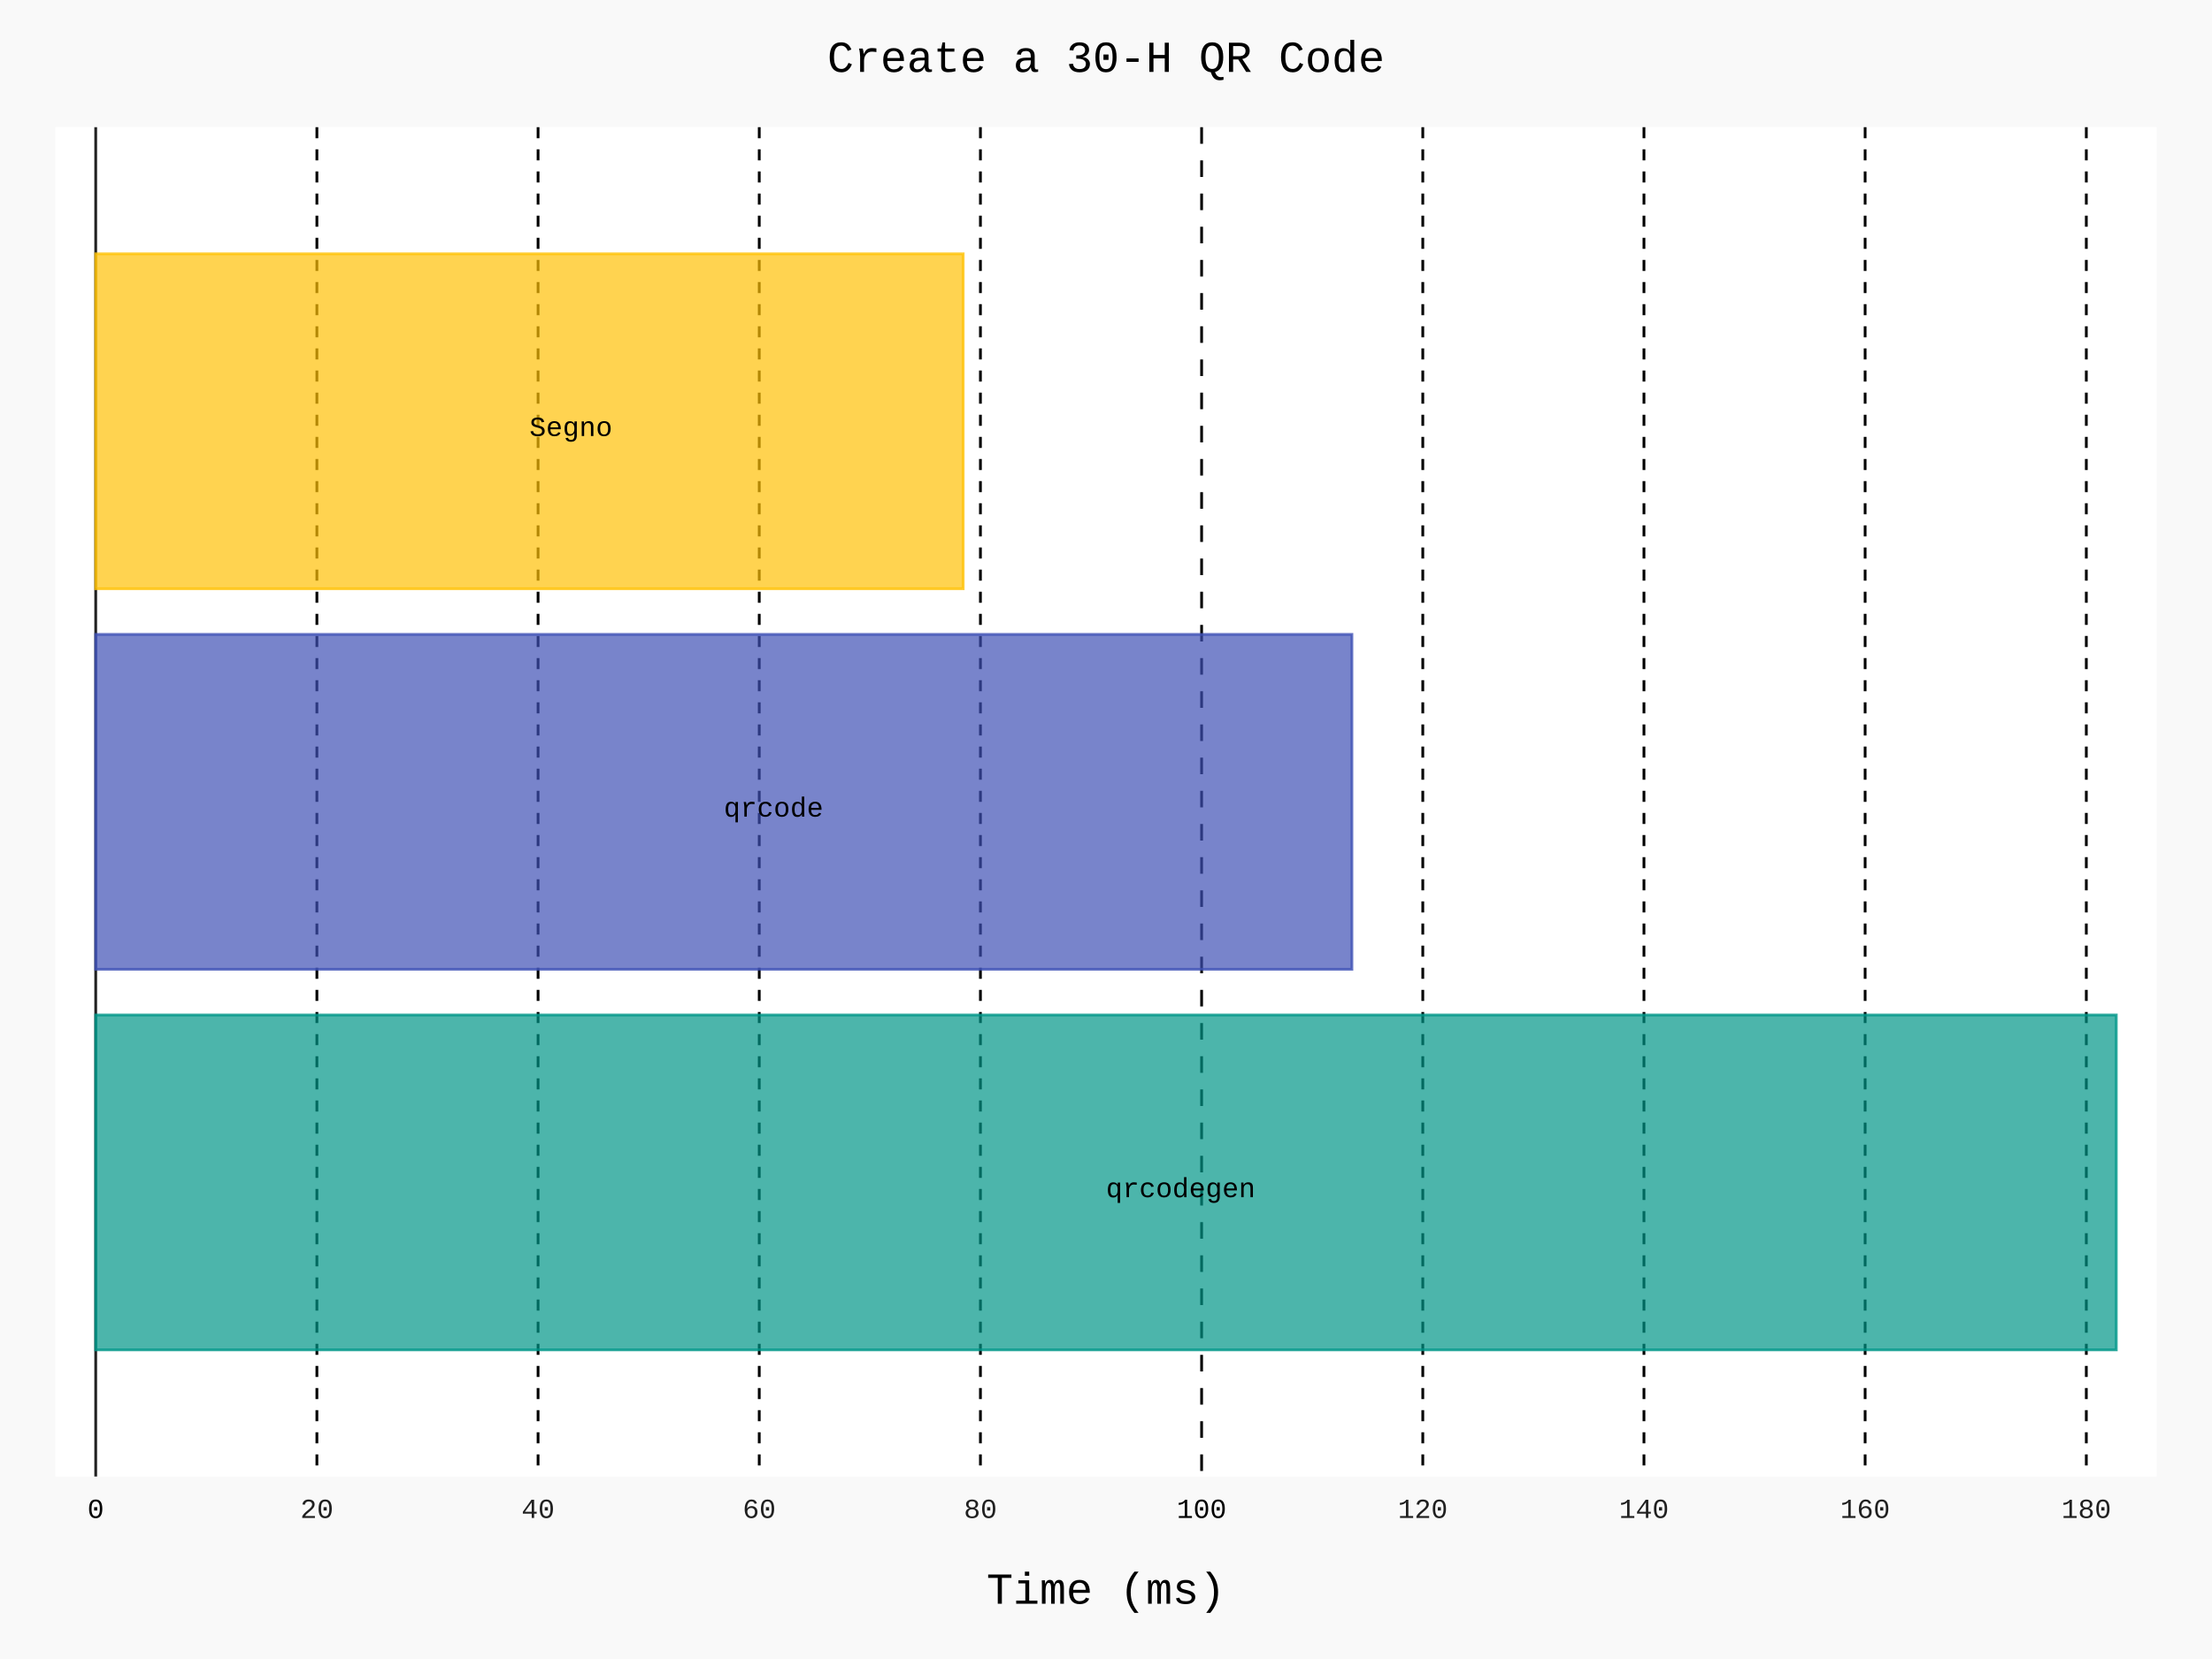
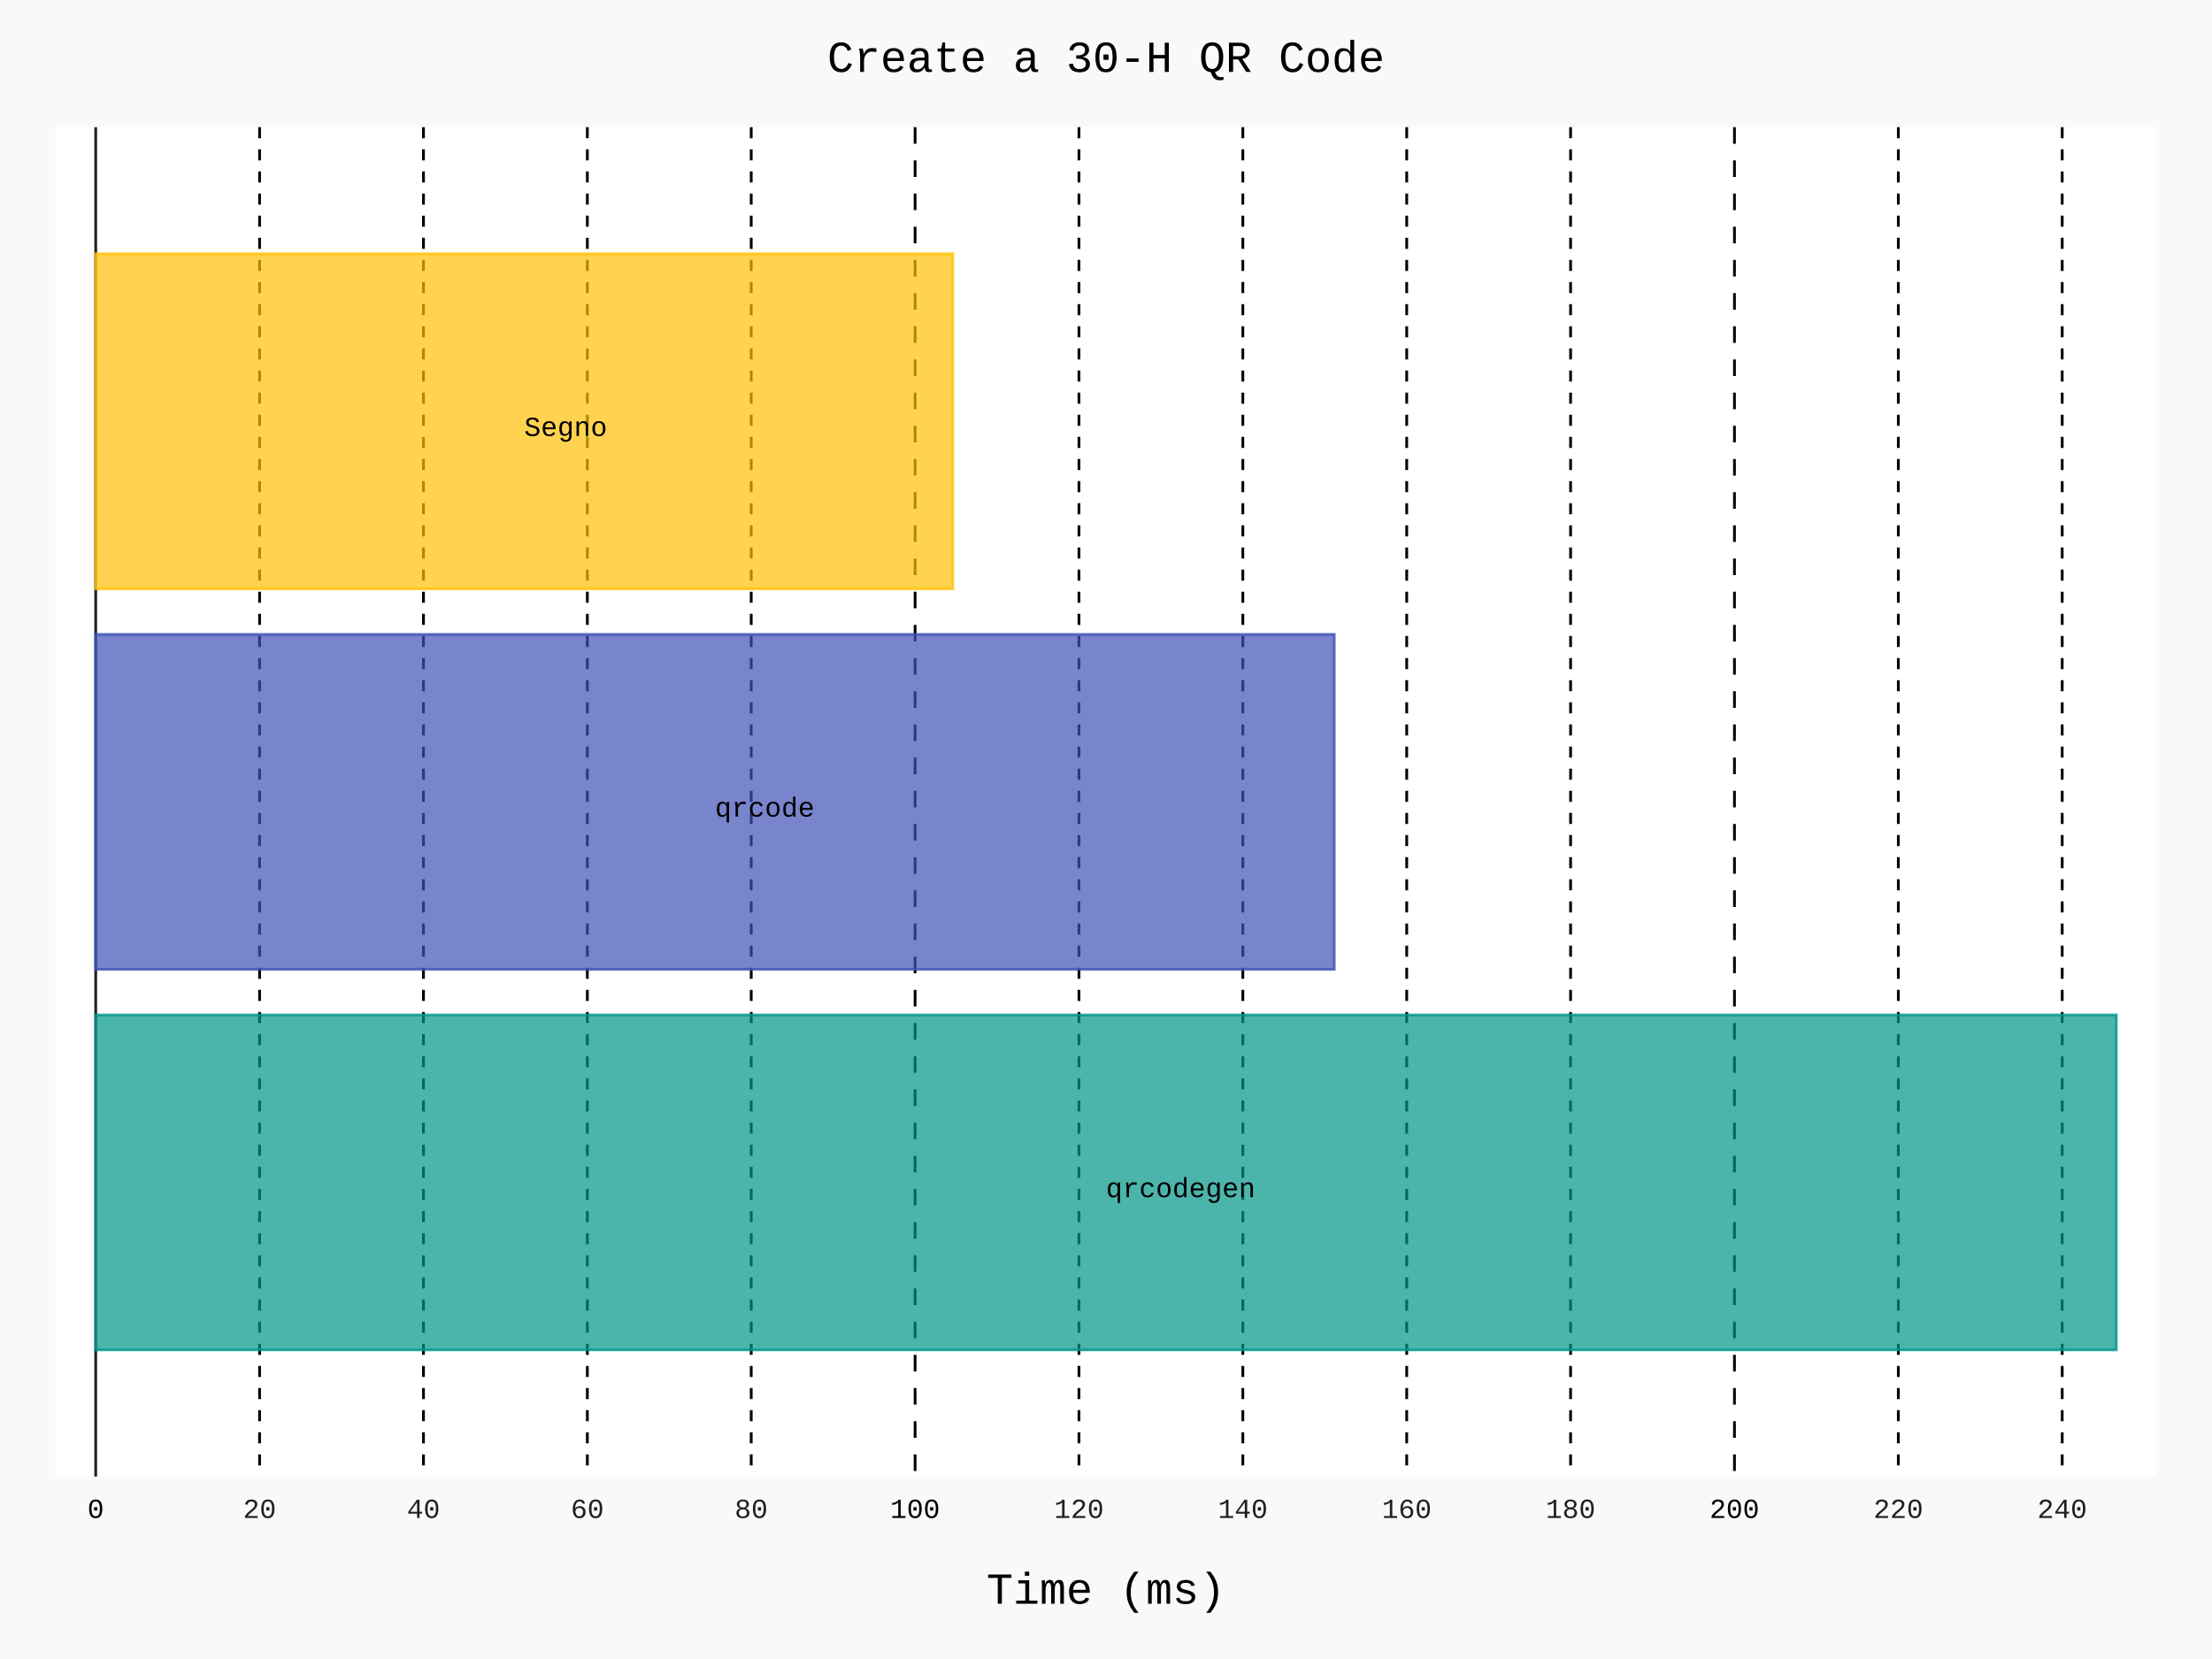
- <svg xmlns="http://www.w3.org/2000/svg" id="chart-68cc786a-1877-454e-9479-0323b714745f" class="pygal-chart" viewBox="0 0 800 600">
+ <svg xmlns="http://www.w3.org/2000/svg" id="chart-be61dc8a-d6ce-4277-9da8-c22d6bef7c02" class="pygal-chart" viewBox="0 0 800 600">
  <defs>
-     <style type="text/css">#chart-68cc786a-1877-454e-9479-0323b714745f{-webkit-user-select:none;-webkit-font-smoothing:antialiased;font-family:Consolas,"Liberation Mono",Menlo,Courier,monospace}#chart-68cc786a-1877-454e-9479-0323b714745f .title{font-family:Consolas,"Liberation Mono",Menlo,Courier,monospace;font-size:16px}#chart-68cc786a-1877-454e-9479-0323b714745f .legends .legend text{font-family:Consolas,"Liberation Mono",Menlo,Courier,monospace;font-size:14px}#chart-68cc786a-1877-454e-9479-0323b714745f .axis text{font-family:Consolas,"Liberation Mono",Menlo,Courier,monospace;font-size:10px}#chart-68cc786a-1877-454e-9479-0323b714745f .axis text.major{font-family:Consolas,"Liberation Mono",Menlo,Courier,monospace;font-size:10px}#chart-68cc786a-1877-454e-9479-0323b714745f .text-overlay text.value{font-family:Consolas,"Liberation Mono",Menlo,Courier,monospace;font-size:16px}#chart-68cc786a-1877-454e-9479-0323b714745f .text-overlay text.label{font-family:Consolas,"Liberation Mono",Menlo,Courier,monospace;font-size:10px}#chart-68cc786a-1877-454e-9479-0323b714745f .tooltip{font-family:Consolas,"Liberation Mono",Menlo,Courier,monospace;font-size:14px}#chart-68cc786a-1877-454e-9479-0323b714745f text.no_data{font-family:Consolas,"Liberation Mono",Menlo,Courier,monospace;font-size:64px}
- #chart-68cc786a-1877-454e-9479-0323b714745f{background-color:rgba(249,249,249,1)}#chart-68cc786a-1877-454e-9479-0323b714745f path,#chart-68cc786a-1877-454e-9479-0323b714745f line,#chart-68cc786a-1877-454e-9479-0323b714745f rect,#chart-68cc786a-1877-454e-9479-0323b714745f circle{-webkit-transition:150ms;-moz-transition:150ms;transition:150ms}#chart-68cc786a-1877-454e-9479-0323b714745f .graph &gt; .background{fill:rgba(249,249,249,1)}#chart-68cc786a-1877-454e-9479-0323b714745f .plot &gt; .background{fill:rgba(255,255,255,1)}#chart-68cc786a-1877-454e-9479-0323b714745f .graph{fill:rgba(0,0,0,.87)}#chart-68cc786a-1877-454e-9479-0323b714745f text.no_data{fill:rgba(0,0,0,1)}#chart-68cc786a-1877-454e-9479-0323b714745f .title{fill:rgba(0,0,0,1)}#chart-68cc786a-1877-454e-9479-0323b714745f .legends .legend text{fill:rgba(0,0,0,.87)}#chart-68cc786a-1877-454e-9479-0323b714745f .legends .legend:hover text{fill:rgba(0,0,0,1)}#chart-68cc786a-1877-454e-9479-0323b714745f .axis .line{stroke:rgba(0,0,0,1)}#chart-68cc786a-1877-454e-9479-0323b714745f .axis .guide.line{stroke:rgba(0,0,0,.54)}#chart-68cc786a-1877-454e-9479-0323b714745f .axis .major.line{stroke:rgba(0,0,0,.87)}#chart-68cc786a-1877-454e-9479-0323b714745f .axis text.major{fill:rgba(0,0,0,1)}#chart-68cc786a-1877-454e-9479-0323b714745f .axis.y .guides:hover .guide.line,#chart-68cc786a-1877-454e-9479-0323b714745f .line-graph .axis.x .guides:hover .guide.line,#chart-68cc786a-1877-454e-9479-0323b714745f .stackedline-graph .axis.x .guides:hover .guide.line,#chart-68cc786a-1877-454e-9479-0323b714745f .xy-graph .axis.x .guides:hover .guide.line{stroke:rgba(0,0,0,1)}#chart-68cc786a-1877-454e-9479-0323b714745f .axis .guides:hover text{fill:rgba(0,0,0,1)}#chart-68cc786a-1877-454e-9479-0323b714745f .reactive{fill-opacity:.7;stroke-opacity:.8;stroke-width:1}#chart-68cc786a-1877-454e-9479-0323b714745f .ci{stroke:rgba(0,0,0,.87)}#chart-68cc786a-1877-454e-9479-0323b714745f .reactive.active,#chart-68cc786a-1877-454e-9479-0323b714745f .active .reactive{fill-opacity:.8;stroke-opacity:.9;stroke-width:4}#chart-68cc786a-1877-454e-9479-0323b714745f .ci .reactive.active{stroke-width:1.5}#chart-68cc786a-1877-454e-9479-0323b714745f .series text{fill:rgba(0,0,0,1)}#chart-68cc786a-1877-454e-9479-0323b714745f .tooltip rect{fill:rgba(255,255,255,1);stroke:rgba(0,0,0,1);-webkit-transition:opacity 150ms;-moz-transition:opacity 150ms;transition:opacity 150ms}#chart-68cc786a-1877-454e-9479-0323b714745f .tooltip .label{fill:rgba(0,0,0,.87)}#chart-68cc786a-1877-454e-9479-0323b714745f .tooltip .label{fill:rgba(0,0,0,.87)}#chart-68cc786a-1877-454e-9479-0323b714745f .tooltip .legend{font-size:.8em;fill:rgba(0,0,0,.54)}#chart-68cc786a-1877-454e-9479-0323b714745f .tooltip .x_label{font-size:.6em;fill:rgba(0,0,0,1)}#chart-68cc786a-1877-454e-9479-0323b714745f .tooltip .xlink{font-size:.5em;text-decoration:underline}#chart-68cc786a-1877-454e-9479-0323b714745f .tooltip .value{font-size:1.5em}#chart-68cc786a-1877-454e-9479-0323b714745f .bound{font-size:.5em}#chart-68cc786a-1877-454e-9479-0323b714745f .max-value{font-size:.75em;fill:rgba(0,0,0,.54)}#chart-68cc786a-1877-454e-9479-0323b714745f .map-element{fill:rgba(255,255,255,1);stroke:rgba(0,0,0,.54) !important}#chart-68cc786a-1877-454e-9479-0323b714745f .map-element .reactive{fill-opacity:inherit;stroke-opacity:inherit}#chart-68cc786a-1877-454e-9479-0323b714745f .color-0,#chart-68cc786a-1877-454e-9479-0323b714745f .color-0 a:visited{stroke:#F44336;fill:#F44336}#chart-68cc786a-1877-454e-9479-0323b714745f .color-1,#chart-68cc786a-1877-454e-9479-0323b714745f .color-1 a:visited{stroke:#3F51B5;fill:#3F51B5}#chart-68cc786a-1877-454e-9479-0323b714745f .color-2,#chart-68cc786a-1877-454e-9479-0323b714745f .color-2 a:visited{stroke:#009688;fill:#009688}#chart-68cc786a-1877-454e-9479-0323b714745f .text-overlay .color-0 text{fill:black}#chart-68cc786a-1877-454e-9479-0323b714745f .text-overlay .color-1 text{fill:black}#chart-68cc786a-1877-454e-9479-0323b714745f .text-overlay .color-2 text{fill:black}
- #chart-68cc786a-1877-454e-9479-0323b714745f text.no_data{text-anchor:middle}#chart-68cc786a-1877-454e-9479-0323b714745f .guide.line{fill:none}#chart-68cc786a-1877-454e-9479-0323b714745f .centered{text-anchor:middle}#chart-68cc786a-1877-454e-9479-0323b714745f .title{text-anchor:middle}#chart-68cc786a-1877-454e-9479-0323b714745f .legends .legend text{fill-opacity:1}#chart-68cc786a-1877-454e-9479-0323b714745f .axis.x text{text-anchor:middle}#chart-68cc786a-1877-454e-9479-0323b714745f .axis.x:not(.web) text[transform]{text-anchor:start}#chart-68cc786a-1877-454e-9479-0323b714745f .axis.x:not(.web) text[transform].backwards{text-anchor:end}#chart-68cc786a-1877-454e-9479-0323b714745f .axis.y text{text-anchor:end}#chart-68cc786a-1877-454e-9479-0323b714745f .axis.y text[transform].backwards{text-anchor:start}#chart-68cc786a-1877-454e-9479-0323b714745f .axis.y2 text{text-anchor:start}#chart-68cc786a-1877-454e-9479-0323b714745f .axis.y2 text[transform].backwards{text-anchor:end}#chart-68cc786a-1877-454e-9479-0323b714745f .axis .guide.line{stroke-dasharray:4,4;stroke:black}#chart-68cc786a-1877-454e-9479-0323b714745f .axis .major.guide.line{stroke-dasharray:6,6;stroke:black}#chart-68cc786a-1877-454e-9479-0323b714745f .horizontal .axis.y .guide.line,#chart-68cc786a-1877-454e-9479-0323b714745f .horizontal .axis.y2 .guide.line,#chart-68cc786a-1877-454e-9479-0323b714745f .vertical .axis.x .guide.line{opacity:0}#chart-68cc786a-1877-454e-9479-0323b714745f .horizontal .axis.always_show .guide.line,#chart-68cc786a-1877-454e-9479-0323b714745f .vertical .axis.always_show .guide.line{opacity:1 !important}#chart-68cc786a-1877-454e-9479-0323b714745f .axis.y .guides:hover .guide.line,#chart-68cc786a-1877-454e-9479-0323b714745f .axis.y2 .guides:hover .guide.line,#chart-68cc786a-1877-454e-9479-0323b714745f .axis.x .guides:hover .guide.line{opacity:1}#chart-68cc786a-1877-454e-9479-0323b714745f .axis .guides:hover text{opacity:1}#chart-68cc786a-1877-454e-9479-0323b714745f .nofill{fill:none}#chart-68cc786a-1877-454e-9479-0323b714745f .subtle-fill{fill-opacity:.2}#chart-68cc786a-1877-454e-9479-0323b714745f .dot{stroke-width:1px;fill-opacity:1;stroke-opacity:1}#chart-68cc786a-1877-454e-9479-0323b714745f .dot.active{stroke-width:5px}#chart-68cc786a-1877-454e-9479-0323b714745f .dot.negative{fill:transparent}#chart-68cc786a-1877-454e-9479-0323b714745f text,#chart-68cc786a-1877-454e-9479-0323b714745f tspan{stroke:none !important}#chart-68cc786a-1877-454e-9479-0323b714745f .series text.active{opacity:1}#chart-68cc786a-1877-454e-9479-0323b714745f .tooltip rect{fill-opacity:.95;stroke-width:.5}#chart-68cc786a-1877-454e-9479-0323b714745f .tooltip text{fill-opacity:1}#chart-68cc786a-1877-454e-9479-0323b714745f .showable{visibility:hidden}#chart-68cc786a-1877-454e-9479-0323b714745f .showable.shown{visibility:visible}#chart-68cc786a-1877-454e-9479-0323b714745f .gauge-background{fill:rgba(229,229,229,1);stroke:none}#chart-68cc786a-1877-454e-9479-0323b714745f .bg-lines{stroke:rgba(249,249,249,1);stroke-width:2px}</style>
+     <style type="text/css">#chart-be61dc8a-d6ce-4277-9da8-c22d6bef7c02{-webkit-user-select:none;-webkit-font-smoothing:antialiased;font-family:Consolas,"Liberation Mono",Menlo,Courier,monospace}#chart-be61dc8a-d6ce-4277-9da8-c22d6bef7c02 .title{font-family:Consolas,"Liberation Mono",Menlo,Courier,monospace;font-size:16px}#chart-be61dc8a-d6ce-4277-9da8-c22d6bef7c02 .legends .legend text{font-family:Consolas,"Liberation Mono",Menlo,Courier,monospace;font-size:14px}#chart-be61dc8a-d6ce-4277-9da8-c22d6bef7c02 .axis text{font-family:Consolas,"Liberation Mono",Menlo,Courier,monospace;font-size:10px}#chart-be61dc8a-d6ce-4277-9da8-c22d6bef7c02 .axis text.major{font-family:Consolas,"Liberation Mono",Menlo,Courier,monospace;font-size:10px}#chart-be61dc8a-d6ce-4277-9da8-c22d6bef7c02 .text-overlay text.value{font-family:Consolas,"Liberation Mono",Menlo,Courier,monospace;font-size:16px}#chart-be61dc8a-d6ce-4277-9da8-c22d6bef7c02 .text-overlay text.label{font-family:Consolas,"Liberation Mono",Menlo,Courier,monospace;font-size:10px}#chart-be61dc8a-d6ce-4277-9da8-c22d6bef7c02 .tooltip{font-family:Consolas,"Liberation Mono",Menlo,Courier,monospace;font-size:14px}#chart-be61dc8a-d6ce-4277-9da8-c22d6bef7c02 text.no_data{font-family:Consolas,"Liberation Mono",Menlo,Courier,monospace;font-size:64px}
+ #chart-be61dc8a-d6ce-4277-9da8-c22d6bef7c02{background-color:rgba(249,249,249,1)}#chart-be61dc8a-d6ce-4277-9da8-c22d6bef7c02 path,#chart-be61dc8a-d6ce-4277-9da8-c22d6bef7c02 line,#chart-be61dc8a-d6ce-4277-9da8-c22d6bef7c02 rect,#chart-be61dc8a-d6ce-4277-9da8-c22d6bef7c02 circle{-webkit-transition:150ms;-moz-transition:150ms;transition:150ms}#chart-be61dc8a-d6ce-4277-9da8-c22d6bef7c02 .graph &gt; .background{fill:rgba(249,249,249,1)}#chart-be61dc8a-d6ce-4277-9da8-c22d6bef7c02 .plot &gt; .background{fill:rgba(255,255,255,1)}#chart-be61dc8a-d6ce-4277-9da8-c22d6bef7c02 .graph{fill:rgba(0,0,0,.87)}#chart-be61dc8a-d6ce-4277-9da8-c22d6bef7c02 text.no_data{fill:rgba(0,0,0,1)}#chart-be61dc8a-d6ce-4277-9da8-c22d6bef7c02 .title{fill:rgba(0,0,0,1)}#chart-be61dc8a-d6ce-4277-9da8-c22d6bef7c02 .legends .legend text{fill:rgba(0,0,0,.87)}#chart-be61dc8a-d6ce-4277-9da8-c22d6bef7c02 .legends .legend:hover text{fill:rgba(0,0,0,1)}#chart-be61dc8a-d6ce-4277-9da8-c22d6bef7c02 .axis .line{stroke:rgba(0,0,0,1)}#chart-be61dc8a-d6ce-4277-9da8-c22d6bef7c02 .axis .guide.line{stroke:rgba(0,0,0,.54)}#chart-be61dc8a-d6ce-4277-9da8-c22d6bef7c02 .axis .major.line{stroke:rgba(0,0,0,.87)}#chart-be61dc8a-d6ce-4277-9da8-c22d6bef7c02 .axis text.major{fill:rgba(0,0,0,1)}#chart-be61dc8a-d6ce-4277-9da8-c22d6bef7c02 .axis.y .guides:hover .guide.line,#chart-be61dc8a-d6ce-4277-9da8-c22d6bef7c02 .line-graph .axis.x .guides:hover .guide.line,#chart-be61dc8a-d6ce-4277-9da8-c22d6bef7c02 .stackedline-graph .axis.x .guides:hover .guide.line,#chart-be61dc8a-d6ce-4277-9da8-c22d6bef7c02 .xy-graph .axis.x .guides:hover .guide.line{stroke:rgba(0,0,0,1)}#chart-be61dc8a-d6ce-4277-9da8-c22d6bef7c02 .axis .guides:hover text{fill:rgba(0,0,0,1)}#chart-be61dc8a-d6ce-4277-9da8-c22d6bef7c02 .reactive{fill-opacity:.7;stroke-opacity:.8;stroke-width:1}#chart-be61dc8a-d6ce-4277-9da8-c22d6bef7c02 .ci{stroke:rgba(0,0,0,.87)}#chart-be61dc8a-d6ce-4277-9da8-c22d6bef7c02 .reactive.active,#chart-be61dc8a-d6ce-4277-9da8-c22d6bef7c02 .active .reactive{fill-opacity:.8;stroke-opacity:.9;stroke-width:4}#chart-be61dc8a-d6ce-4277-9da8-c22d6bef7c02 .ci .reactive.active{stroke-width:1.5}#chart-be61dc8a-d6ce-4277-9da8-c22d6bef7c02 .series text{fill:rgba(0,0,0,1)}#chart-be61dc8a-d6ce-4277-9da8-c22d6bef7c02 .tooltip rect{fill:rgba(255,255,255,1);stroke:rgba(0,0,0,1);-webkit-transition:opacity 150ms;-moz-transition:opacity 150ms;transition:opacity 150ms}#chart-be61dc8a-d6ce-4277-9da8-c22d6bef7c02 .tooltip .label{fill:rgba(0,0,0,.87)}#chart-be61dc8a-d6ce-4277-9da8-c22d6bef7c02 .tooltip .label{fill:rgba(0,0,0,.87)}#chart-be61dc8a-d6ce-4277-9da8-c22d6bef7c02 .tooltip .legend{font-size:.8em;fill:rgba(0,0,0,.54)}#chart-be61dc8a-d6ce-4277-9da8-c22d6bef7c02 .tooltip .x_label{font-size:.6em;fill:rgba(0,0,0,1)}#chart-be61dc8a-d6ce-4277-9da8-c22d6bef7c02 .tooltip .xlink{font-size:.5em;text-decoration:underline}#chart-be61dc8a-d6ce-4277-9da8-c22d6bef7c02 .tooltip .value{font-size:1.5em}#chart-be61dc8a-d6ce-4277-9da8-c22d6bef7c02 .bound{font-size:.5em}#chart-be61dc8a-d6ce-4277-9da8-c22d6bef7c02 .max-value{font-size:.75em;fill:rgba(0,0,0,.54)}#chart-be61dc8a-d6ce-4277-9da8-c22d6bef7c02 .map-element{fill:rgba(255,255,255,1);stroke:rgba(0,0,0,.54) !important}#chart-be61dc8a-d6ce-4277-9da8-c22d6bef7c02 .map-element .reactive{fill-opacity:inherit;stroke-opacity:inherit}#chart-be61dc8a-d6ce-4277-9da8-c22d6bef7c02 .color-0,#chart-be61dc8a-d6ce-4277-9da8-c22d6bef7c02 .color-0 a:visited{stroke:#F44336;fill:#F44336}#chart-be61dc8a-d6ce-4277-9da8-c22d6bef7c02 .color-1,#chart-be61dc8a-d6ce-4277-9da8-c22d6bef7c02 .color-1 a:visited{stroke:#3F51B5;fill:#3F51B5}#chart-be61dc8a-d6ce-4277-9da8-c22d6bef7c02 .color-2,#chart-be61dc8a-d6ce-4277-9da8-c22d6bef7c02 .color-2 a:visited{stroke:#009688;fill:#009688}#chart-be61dc8a-d6ce-4277-9da8-c22d6bef7c02 .text-overlay .color-0 text{fill:black}#chart-be61dc8a-d6ce-4277-9da8-c22d6bef7c02 .text-overlay .color-1 text{fill:black}#chart-be61dc8a-d6ce-4277-9da8-c22d6bef7c02 .text-overlay .color-2 text{fill:black}
+ #chart-be61dc8a-d6ce-4277-9da8-c22d6bef7c02 text.no_data{text-anchor:middle}#chart-be61dc8a-d6ce-4277-9da8-c22d6bef7c02 .guide.line{fill:none}#chart-be61dc8a-d6ce-4277-9da8-c22d6bef7c02 .centered{text-anchor:middle}#chart-be61dc8a-d6ce-4277-9da8-c22d6bef7c02 .title{text-anchor:middle}#chart-be61dc8a-d6ce-4277-9da8-c22d6bef7c02 .legends .legend text{fill-opacity:1}#chart-be61dc8a-d6ce-4277-9da8-c22d6bef7c02 .axis.x text{text-anchor:middle}#chart-be61dc8a-d6ce-4277-9da8-c22d6bef7c02 .axis.x:not(.web) text[transform]{text-anchor:start}#chart-be61dc8a-d6ce-4277-9da8-c22d6bef7c02 .axis.x:not(.web) text[transform].backwards{text-anchor:end}#chart-be61dc8a-d6ce-4277-9da8-c22d6bef7c02 .axis.y text{text-anchor:end}#chart-be61dc8a-d6ce-4277-9da8-c22d6bef7c02 .axis.y text[transform].backwards{text-anchor:start}#chart-be61dc8a-d6ce-4277-9da8-c22d6bef7c02 .axis.y2 text{text-anchor:start}#chart-be61dc8a-d6ce-4277-9da8-c22d6bef7c02 .axis.y2 text[transform].backwards{text-anchor:end}#chart-be61dc8a-d6ce-4277-9da8-c22d6bef7c02 .axis .guide.line{stroke-dasharray:4,4;stroke:black}#chart-be61dc8a-d6ce-4277-9da8-c22d6bef7c02 .axis .major.guide.line{stroke-dasharray:6,6;stroke:black}#chart-be61dc8a-d6ce-4277-9da8-c22d6bef7c02 .horizontal .axis.y .guide.line,#chart-be61dc8a-d6ce-4277-9da8-c22d6bef7c02 .horizontal .axis.y2 .guide.line,#chart-be61dc8a-d6ce-4277-9da8-c22d6bef7c02 .vertical .axis.x .guide.line{opacity:0}#chart-be61dc8a-d6ce-4277-9da8-c22d6bef7c02 .horizontal .axis.always_show .guide.line,#chart-be61dc8a-d6ce-4277-9da8-c22d6bef7c02 .vertical .axis.always_show .guide.line{opacity:1 !important}#chart-be61dc8a-d6ce-4277-9da8-c22d6bef7c02 .axis.y .guides:hover .guide.line,#chart-be61dc8a-d6ce-4277-9da8-c22d6bef7c02 .axis.y2 .guides:hover .guide.line,#chart-be61dc8a-d6ce-4277-9da8-c22d6bef7c02 .axis.x .guides:hover .guide.line{opacity:1}#chart-be61dc8a-d6ce-4277-9da8-c22d6bef7c02 .axis .guides:hover text{opacity:1}#chart-be61dc8a-d6ce-4277-9da8-c22d6bef7c02 .nofill{fill:none}#chart-be61dc8a-d6ce-4277-9da8-c22d6bef7c02 .subtle-fill{fill-opacity:.2}#chart-be61dc8a-d6ce-4277-9da8-c22d6bef7c02 .dot{stroke-width:1px;fill-opacity:1;stroke-opacity:1}#chart-be61dc8a-d6ce-4277-9da8-c22d6bef7c02 .dot.active{stroke-width:5px}#chart-be61dc8a-d6ce-4277-9da8-c22d6bef7c02 .dot.negative{fill:transparent}#chart-be61dc8a-d6ce-4277-9da8-c22d6bef7c02 text,#chart-be61dc8a-d6ce-4277-9da8-c22d6bef7c02 tspan{stroke:none !important}#chart-be61dc8a-d6ce-4277-9da8-c22d6bef7c02 .series text.active{opacity:1}#chart-be61dc8a-d6ce-4277-9da8-c22d6bef7c02 .tooltip rect{fill-opacity:.95;stroke-width:.5}#chart-be61dc8a-d6ce-4277-9da8-c22d6bef7c02 .tooltip text{fill-opacity:1}#chart-be61dc8a-d6ce-4277-9da8-c22d6bef7c02 .showable{visibility:hidden}#chart-be61dc8a-d6ce-4277-9da8-c22d6bef7c02 .showable.shown{visibility:visible}#chart-be61dc8a-d6ce-4277-9da8-c22d6bef7c02 .gauge-background{fill:rgba(229,229,229,1);stroke:none}#chart-be61dc8a-d6ce-4277-9da8-c22d6bef7c02 .bg-lines{stroke:rgba(249,249,249,1);stroke-width:2px}</style>
  </defs>
  <g class="graph horizontalbar-graph horizontal">
    <rect x="0" y="0" width="800" height="600" class="background" />
    <g transform="translate(20, 46)" class="plot">
      <rect x="0" y="0" width="760" height="488" class="background" />
      <g class="axis x always_show">
        <g class="guides">
          <path d="M14.615 0 v488" class="axis major line" />
          <text x="14.615" y="503.0" class="major">0</text>
        </g>
        <g class="guides">
-           <path d="M94.608 0 v488" class="guide line" />
-           <text x="94.608" y="503.0" class="">20</text>
+           <path d="M73.883 0 v488" class="guide line" />
+           <text x="73.883" y="503.0" class="">20</text>
        </g>
        <g class="guides">
-           <path d="M174.6 0 v488" class="guide line" />
-           <text x="174.6" y="503.0" class="">40</text>
+           <path d="M133.151 0 v488" class="guide line" />
+           <text x="133.151" y="503.0" class="">40</text>
        </g>
        <g class="guides">
-           <path d="M254.592 0 v488" class="guide line" />
-           <text x="254.592" y="503.0" class="">60</text>
+           <path d="M192.418 0 v488" class="guide line" />
+           <text x="192.418" y="503.0" class="">60</text>
        </g>
        <g class="guides">
-           <path d="M334.584 0 v488" class="guide line" />
-           <text x="334.584" y="503.0" class="">80</text>
+           <path d="M251.686 0 v488" class="guide line" />
+           <text x="251.686" y="503.0" class="">80</text>
        </g>
        <g class="guides">
-           <path d="M414.577 0 v488" class="major guide line" />
-           <text x="414.577" y="503.0" class="major">100</text>
+           <path d="M310.953 0 v488" class="major guide line" />
+           <text x="310.953" y="503.0" class="major">100</text>
        </g>
        <g class="guides">
-           <path d="M494.569 0 v488" class="guide line" />
-           <text x="494.569" y="503.0" class="">120</text>
+           <path d="M370.221 0 v488" class="guide line" />
+           <text x="370.221" y="503.0" class="">120</text>
        </g>
        <g class="guides">
-           <path d="M574.561 0 v488" class="guide line" />
-           <text x="574.561" y="503.0" class="">140</text>
+           <path d="M429.488 0 v488" class="guide line" />
+           <text x="429.488" y="503.0" class="">140</text>
        </g>
        <g class="guides">
-           <path d="M654.553 0 v488" class="guide line" />
-           <text x="654.553" y="503.0" class="">160</text>
+           <path d="M488.756 0 v488" class="guide line" />
+           <text x="488.756" y="503.0" class="">160</text>
        </g>
        <g class="guides">
-           <path d="M734.546 0 v488" class="guide line" />
-           <text x="734.546" y="503.0" class="">180</text>
+           <path d="M548.024 0 v488" class="guide line" />
+           <text x="548.024" y="503.0" class="">180</text>
+         </g>
+         <g class="guides">
+           <path d="M607.291 0 v488" class="major guide line" />
+           <text x="607.291" y="503.0" class="major">200</text>
+         </g>
+         <g class="guides">
+           <path d="M666.559 0 v488" class="guide line" />
+           <text x="666.559" y="503.0" class="">220</text>
+         </g>
+         <g class="guides">
+           <path d="M725.826 0 v488" class="guide line" />
+           <text x="725.826" y="503.0" class="">240</text>
        </g>
      </g>
      <g class="series serie-2 color-2">
        <g class="bars">
          <g class="bar" style="fill: #009688; stroke: #009688">
            <rect x="14.615" y="321.079" rx="0" ry="0" width="730.769" height="121.124" class="rect reactive tooltip-trigger" />
          </g>
        </g>
      </g>
      <g class="series serie-1 color-1">
        <g class="bars">
          <g class="bar" style="fill: #3F51B5; stroke: #3F51B5">
-             <rect x="14.615" y="183.438" rx="0" ry="0" width="454.316" height="121.124" class="rect reactive tooltip-trigger" />
+             <rect x="14.615" y="183.438" rx="0" ry="0" width="447.944" height="121.124" class="rect reactive tooltip-trigger" />
          </g>
        </g>
      </g>
      <g class="series serie-0 color-0">
        <g class="bars">
          <g class="bar" style="fill: #FFC107; stroke: #FFC107">
-             <rect x="14.615" y="45.797" rx="0" ry="0" width="313.73" height="121.124" class="rect reactive tooltip-trigger" />
+             <rect x="14.615" y="45.797" rx="0" ry="0" width="309.969" height="121.124" class="rect reactive tooltip-trigger" />
          </g>
        </g>
      </g>
    </g>
    <g class="titles">
      <text x="400.0" y="26" class="title plot_title">Create a 30-H QR Code</text>
      <text x="400.0" y="580" class="title">Time (ms)</text>
    </g>
    <g transform="translate(20, 46)" class="plot overlay">
      <g class="series serie-2 color-2" />
      <g class="series serie-1 color-1" />
      <g class="series serie-0 color-0" />
    </g>
    <g transform="translate(20, 46)" class="plot text-overlay">
      <g class="series serie-2 color-2">
        <text x="380.0" y="386.974" class="label">qrcodegen</text>
      </g>
      <g class="series serie-1 color-1">
-         <text x="241.773" y="249.333" class="label">qrcode</text>
+         <text x="238.588" y="249.333" class="label">qrcode</text>
      </g>
      <g class="series serie-0 color-0">
-         <text x="171.48" y="111.692" class="label">Segno</text>
+         <text x="169.6" y="111.692" class="label">Segno</text>
      </g>
    </g>
    <g transform="translate(20, 46)" class="plot tooltip-overlay">
      <g transform="translate(0 0)" style="opacity: 0" class="tooltip">
        <rect rx="0" ry="0" width="0" height="0" class="tooltip-box" />
        <g class="text" />
      </g>
    </g>
  </g>
</svg>
